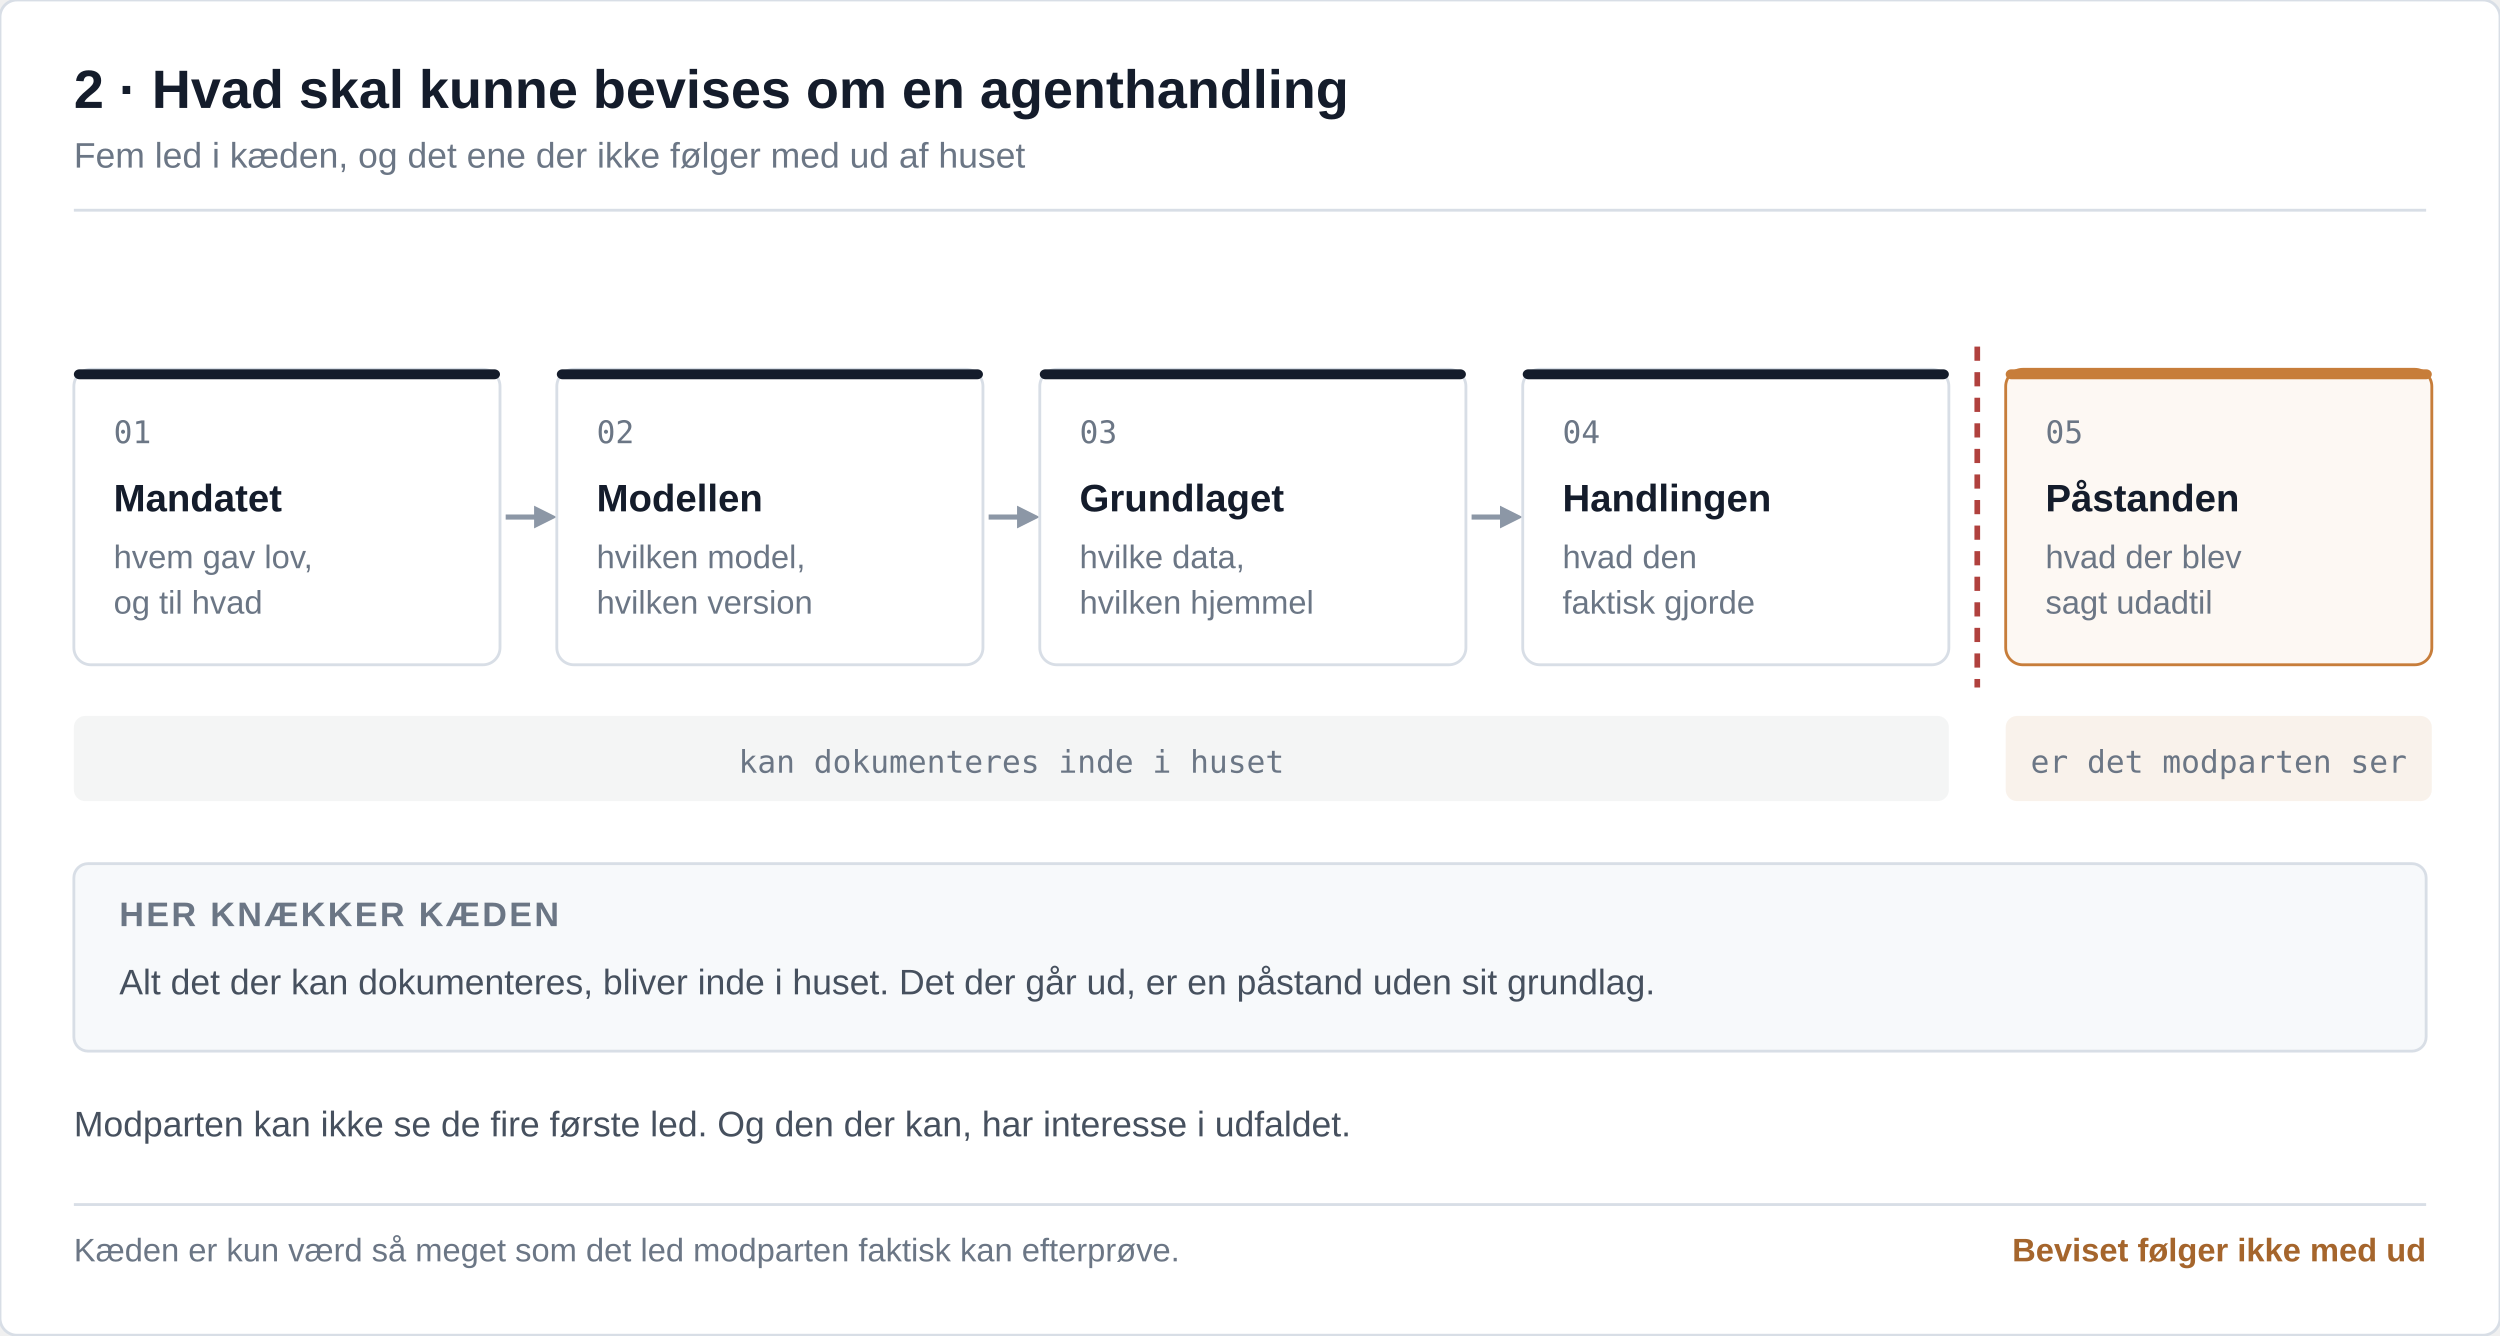
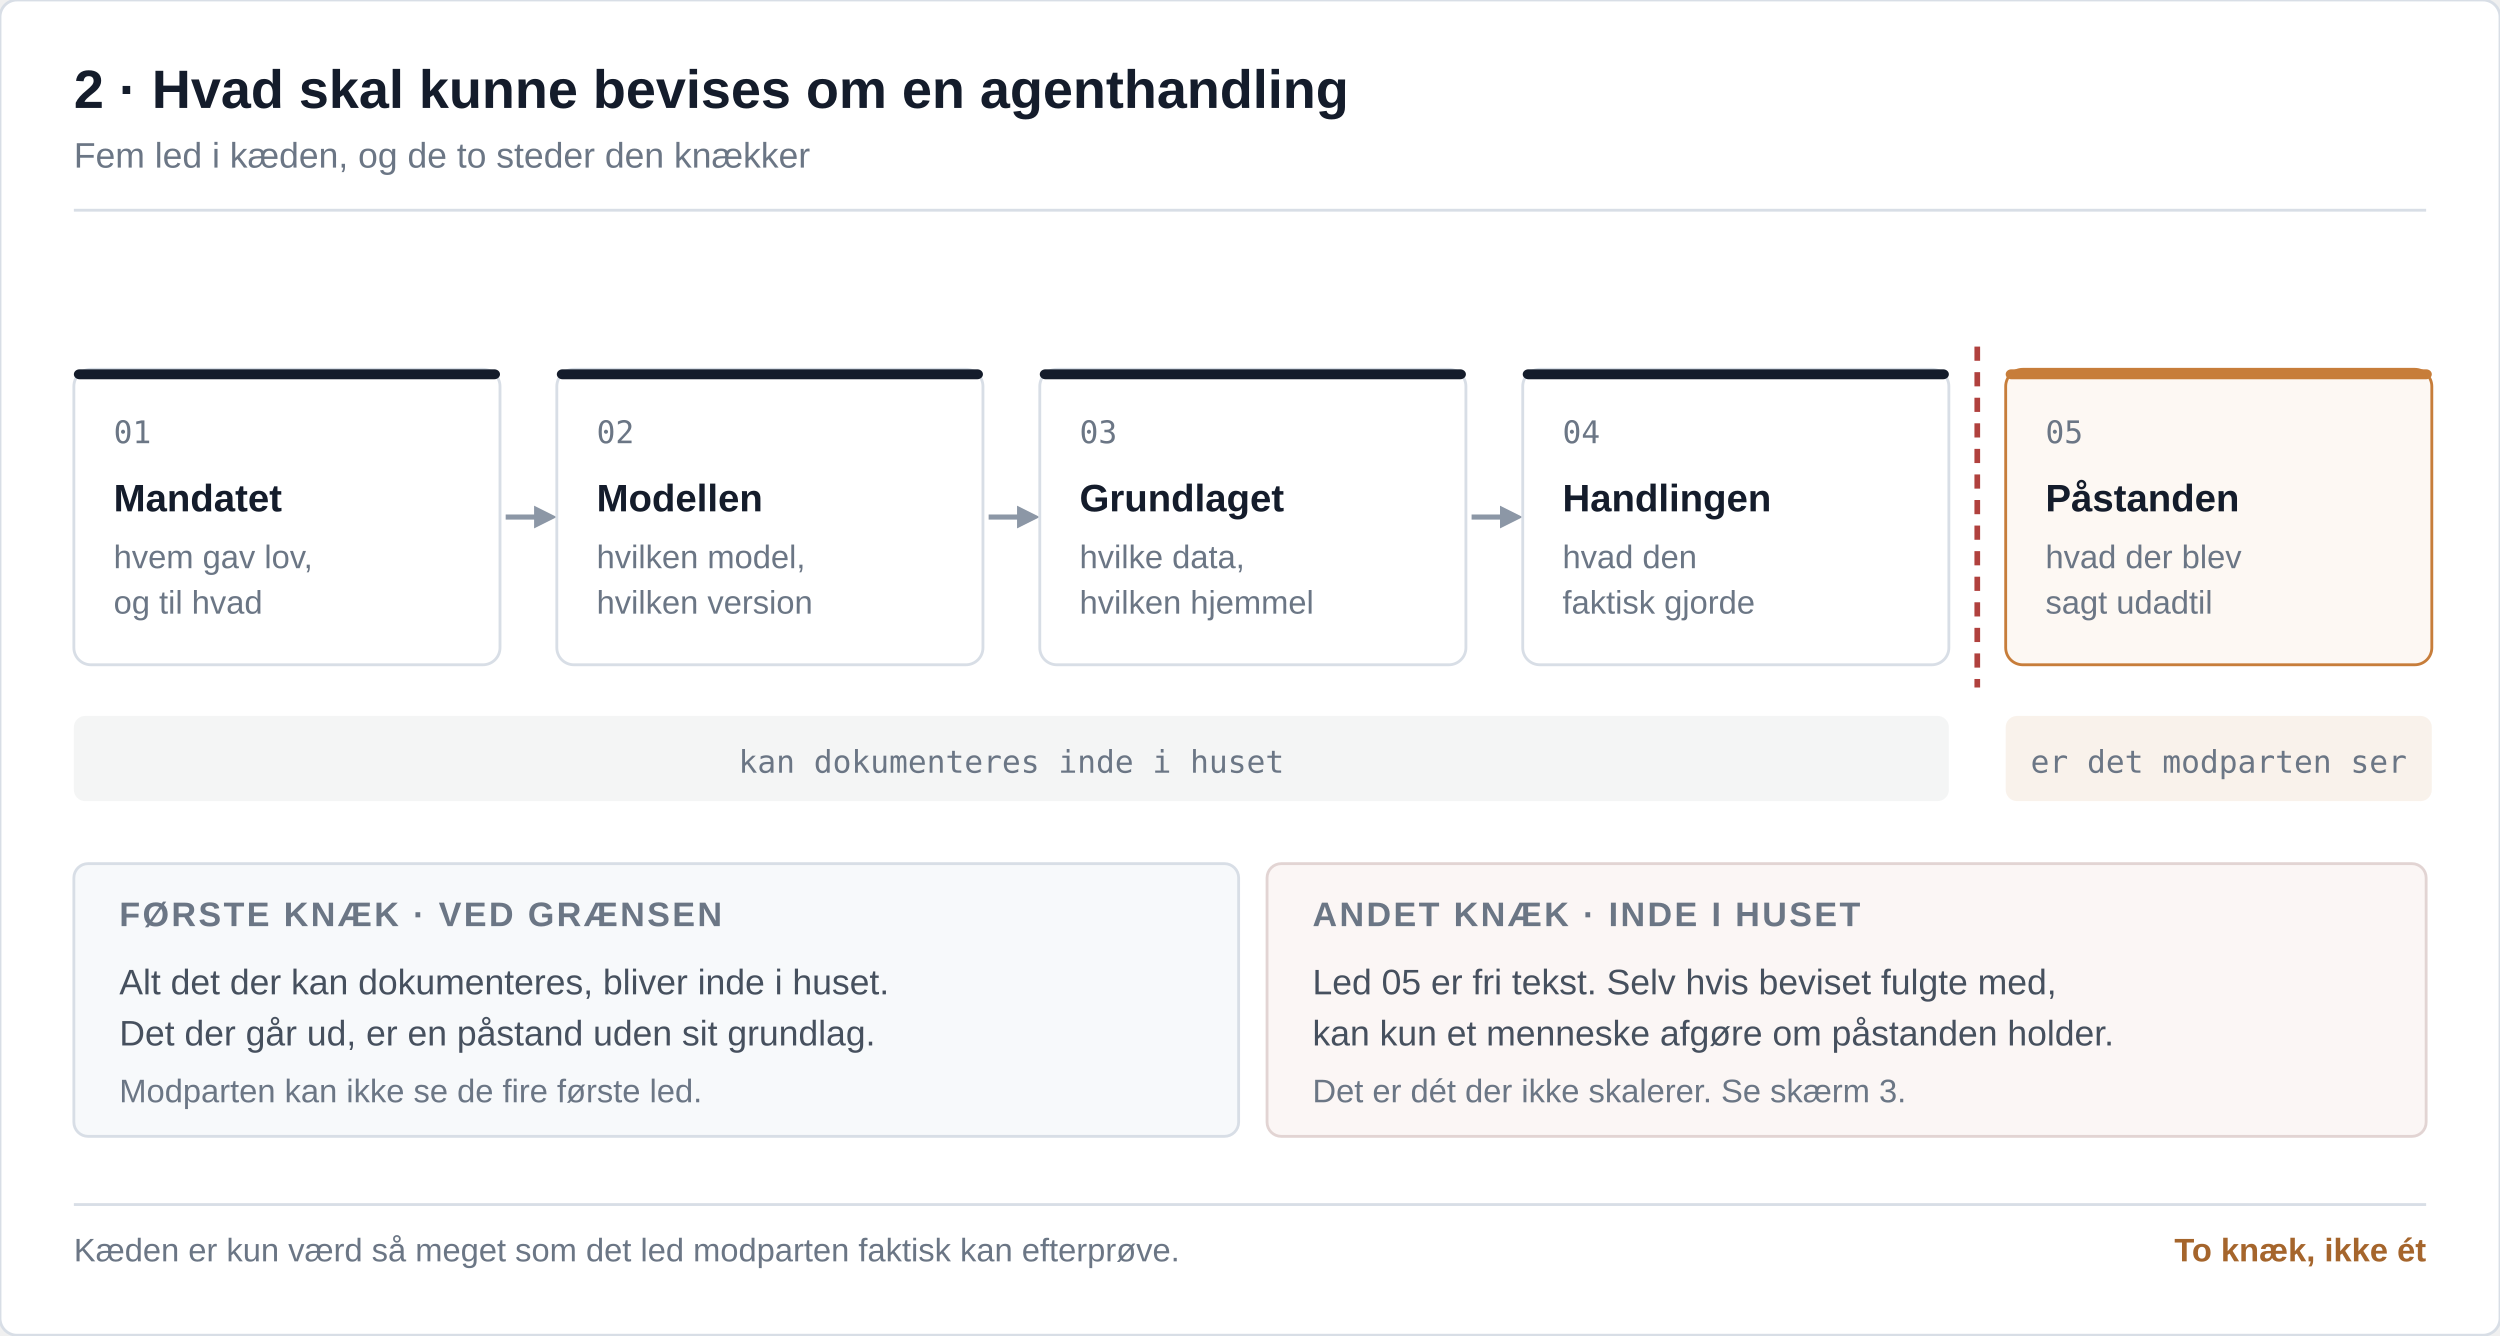
<svg xmlns="http://www.w3.org/2000/svg" viewBox="0 0 880 470" width="100%" height="100%" preserveAspectRatio="xMidYMid meet" role="img" aria-labelledby="vfn2T vfn2D" class="vfn2">
  <style>
    .vfn2 .t{font-family:Arial,sans-serif;font-size:19px;font-weight:700;fill:#141C2B}
    .vfn2 .u{font-family:Arial,sans-serif;font-size:12.5px;fill:#6B7685}
    .vfn2 .h{font-family:Arial,sans-serif;font-size:12px;font-weight:700;fill:#6B7685;letter-spacing:.07em}
    .vfn2 .l{font-family:Arial,sans-serif;font-size:13.5px;font-weight:700;fill:#141C2B}
    .vfn2 .b{font-family:Arial,sans-serif;font-size:12.5px;fill:#46505E}
    .vfn2 .s{font-family:Arial,sans-serif;font-size:11.5px;fill:#6B7685}
    .vfn2 .n{font-family:ui-monospace,Menlo,monospace;font-size:13px;fill:#141C2B}
    .vfn2 .nb{font-family:ui-monospace,Menlo,monospace;font-size:16px;font-weight:700;fill:#141C2B}
    .vfn2 .k{font-family:ui-monospace,Menlo,monospace;font-size:11px;fill:#6B7685}
    .vfn2 .f{font-family:Arial,sans-serif;font-size:11.5px;fill:#6B7685}
    .vfn2 .fk{font-family:Arial,sans-serif;font-size:11.5px;font-weight:700;fill:#A5652C}
  </style>
  <rect x="0" y="0" width="880" height="470" rx="6" fill="#FFFFFF" stroke="#D8DEE6" />
  <text class="t" x="26" y="38">2 · Hvad skal kunne bevises om en agenthandling</text>
-   <text class="u" x="26" y="59">Fem led i kæden, og det ene der ikke følger med ud af huset</text>
+   <text class="u" x="26" y="59">Fem led i kæden, og de to steder den knækker</text>
  <line x1="26" y1="74" x2="854" y2="74" stroke="#D8DEE6" />
  <rect x="26" y="130" width="150" height="104" rx="6" fill="#FFFFFF" stroke="#D8DEE6" />
  <rect x="26" y="130" width="150" height="3.5" rx="2" fill="#141C2B" />
  <text class="k" x="40" y="156">01</text>
  <text class="l" x="40" y="180">Mandatet</text>
  <text class="s" x="40" y="200">hvem gav lov,</text>
  <text class="s" x="40" y="216">og til hvad</text>
  <line x1="178" y1="182" x2="190" y2="182" stroke="#8C97A6" stroke-width="1.8" />
  <polygon points="196,182 188,178 188,186" fill="#8C97A6" />
  <rect x="196" y="130" width="150" height="104" rx="6" fill="#FFFFFF" stroke="#D8DEE6" />
  <rect x="196" y="130" width="150" height="3.5" rx="2" fill="#141C2B" />
  <text class="k" x="210" y="156">02</text>
  <text class="l" x="210" y="180">Modellen</text>
  <text class="s" x="210" y="200">hvilken model,</text>
  <text class="s" x="210" y="216">hvilken version</text>
  <line x1="348" y1="182" x2="360" y2="182" stroke="#8C97A6" stroke-width="1.8" />
  <polygon points="366,182 358,178 358,186" fill="#8C97A6" />
  <rect x="366" y="130" width="150" height="104" rx="6" fill="#FFFFFF" stroke="#D8DEE6" />
  <rect x="366" y="130" width="150" height="3.5" rx="2" fill="#141C2B" />
  <text class="k" x="380" y="156">03</text>
  <text class="l" x="380" y="180">Grundlaget</text>
  <text class="s" x="380" y="200">hvilke data,</text>
  <text class="s" x="380" y="216">hvilken hjemmel</text>
  <line x1="518" y1="182" x2="530" y2="182" stroke="#8C97A6" stroke-width="1.8" />
  <polygon points="536,182 528,178 528,186" fill="#8C97A6" />
  <rect x="536" y="130" width="150" height="104" rx="6" fill="#FFFFFF" stroke="#D8DEE6" />
  <rect x="536" y="130" width="150" height="3.5" rx="2" fill="#141C2B" />
  <text class="k" x="550" y="156">04</text>
  <text class="l" x="550" y="180">Handlingen</text>
  <text class="s" x="550" y="200">hvad den</text>
  <text class="s" x="550" y="216">faktisk gjorde</text>
  <line x1="696" y1="122" x2="696" y2="242" stroke="#B0413E" stroke-width="2" stroke-dasharray="5 4" />
  <rect x="706" y="130" width="150" height="104" rx="6" fill="#FDF8F3" stroke="#C77D3A" />
  <rect x="706" y="130" width="150" height="3.5" rx="2" fill="#C77D3A" />
  <text class="k" x="720" y="156">05</text>
  <text class="l" x="720" y="180">Påstanden</text>
  <text class="s" x="720" y="200">hvad der blev</text>
  <text class="s" x="720" y="216">sagt udadtil</text>
  <rect x="26" y="252" width="660" height="30" rx="4" fill="#141C2B" fill-opacity=".045" />
  <text class="k" x="356" y="272" text-anchor="middle">kan dokumenteres inde i huset</text>
  <rect x="706" y="252" width="150" height="30" rx="4" fill="#C77D3A" fill-opacity=".10" />
  <text class="k" x="781" y="272" text-anchor="middle" fill="#A5652C">er det modparten ser</text>
-   <rect x="26" y="304" width="828" height="66" rx="5" fill="#F7F9FB" stroke="#D8DEE6" />
-   <text class="h" x="42" y="326" fill="#B0413E">HER KNÆKKER KÆDEN</text>
-   <text class="b" x="42" y="350">Alt det der kan dokumenteres, bliver inde i huset. Det der går ud, er en påstand uden sit grundlag.</text>
-   <text class="b" x="26" y="400">Modparten kan ikke se de fire første led. Og den der kan, har interesse i udfaldet.</text>
+   <rect x="26" y="304" width="410" height="96" rx="5" fill="#F7F9FB" stroke="#D8DEE6" />
+   <text class="h" x="42" y="326" fill="#B0413E">FØRSTE KNÆK · VED GRÆNSEN</text>
+   <text class="b" x="42" y="350">Alt det der kan dokumenteres, bliver inde i huset.</text>
+   <text class="b" x="42" y="368">Det der går ud, er en påstand uden sit grundlag.</text>
+   <text class="s" x="42" y="388">Modparten kan ikke se de fire første led.</text>
+   <rect x="446" y="304" width="408" height="96" rx="5" fill="#FBF6F5" stroke="#E2D4D3" />
+   <text class="h" x="462" y="326" fill="#B0413E">ANDET KNÆK · INDE I HUSET</text>
+   <text class="b" x="462" y="350">Led 05 er fri tekst. Selv hvis beviset fulgte med,</text>
+   <text class="b" x="462" y="368">kan kun et menneske afgøre om påstanden holder.</text>
+   <text class="s" x="462" y="388">Det er dét der ikke skalerer. Se skærm 3.</text>
  <line x1="26" y1="424" x2="854" y2="424" stroke="#D8DEE6" />
  <text class="f" x="26" y="444">Kæden er kun værd så meget som det led modparten faktisk kan efterprøve.</text>
-   <text class="fk" x="854" y="444" text-anchor="end">Beviset følger ikke med ud</text>
+   <text class="fk" x="854" y="444" text-anchor="end">To knæk, ikke ét</text>
</svg>
